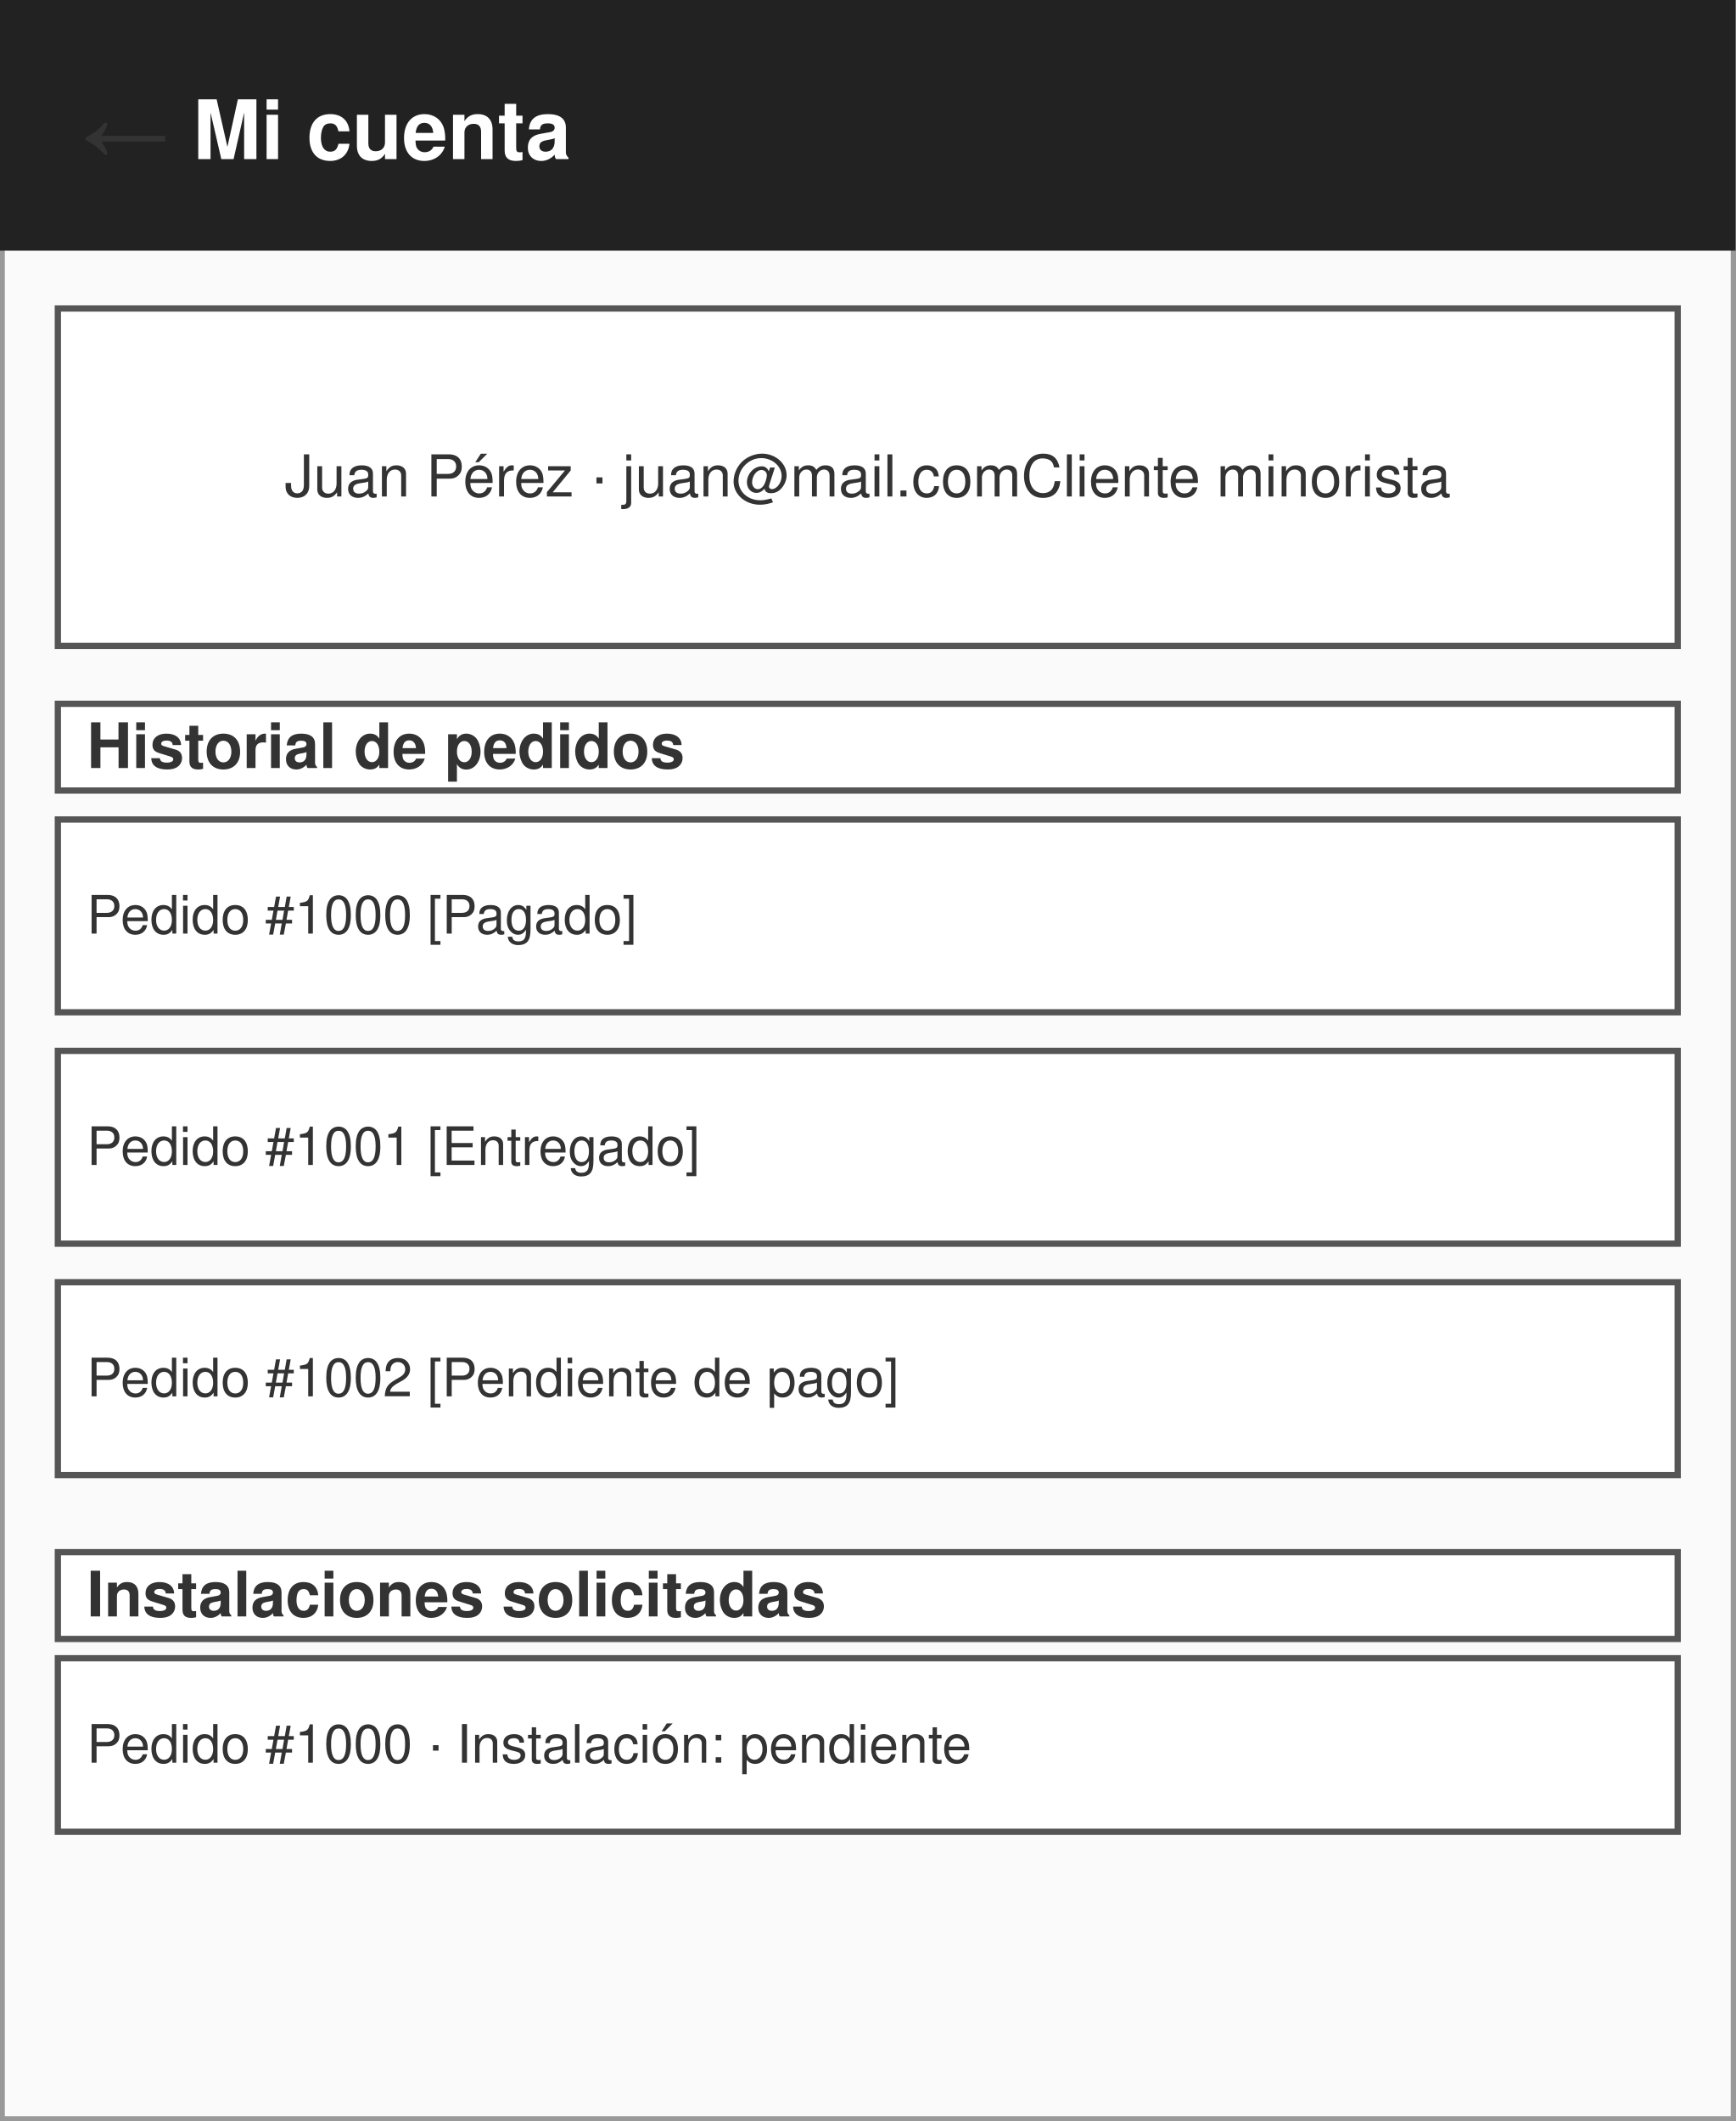
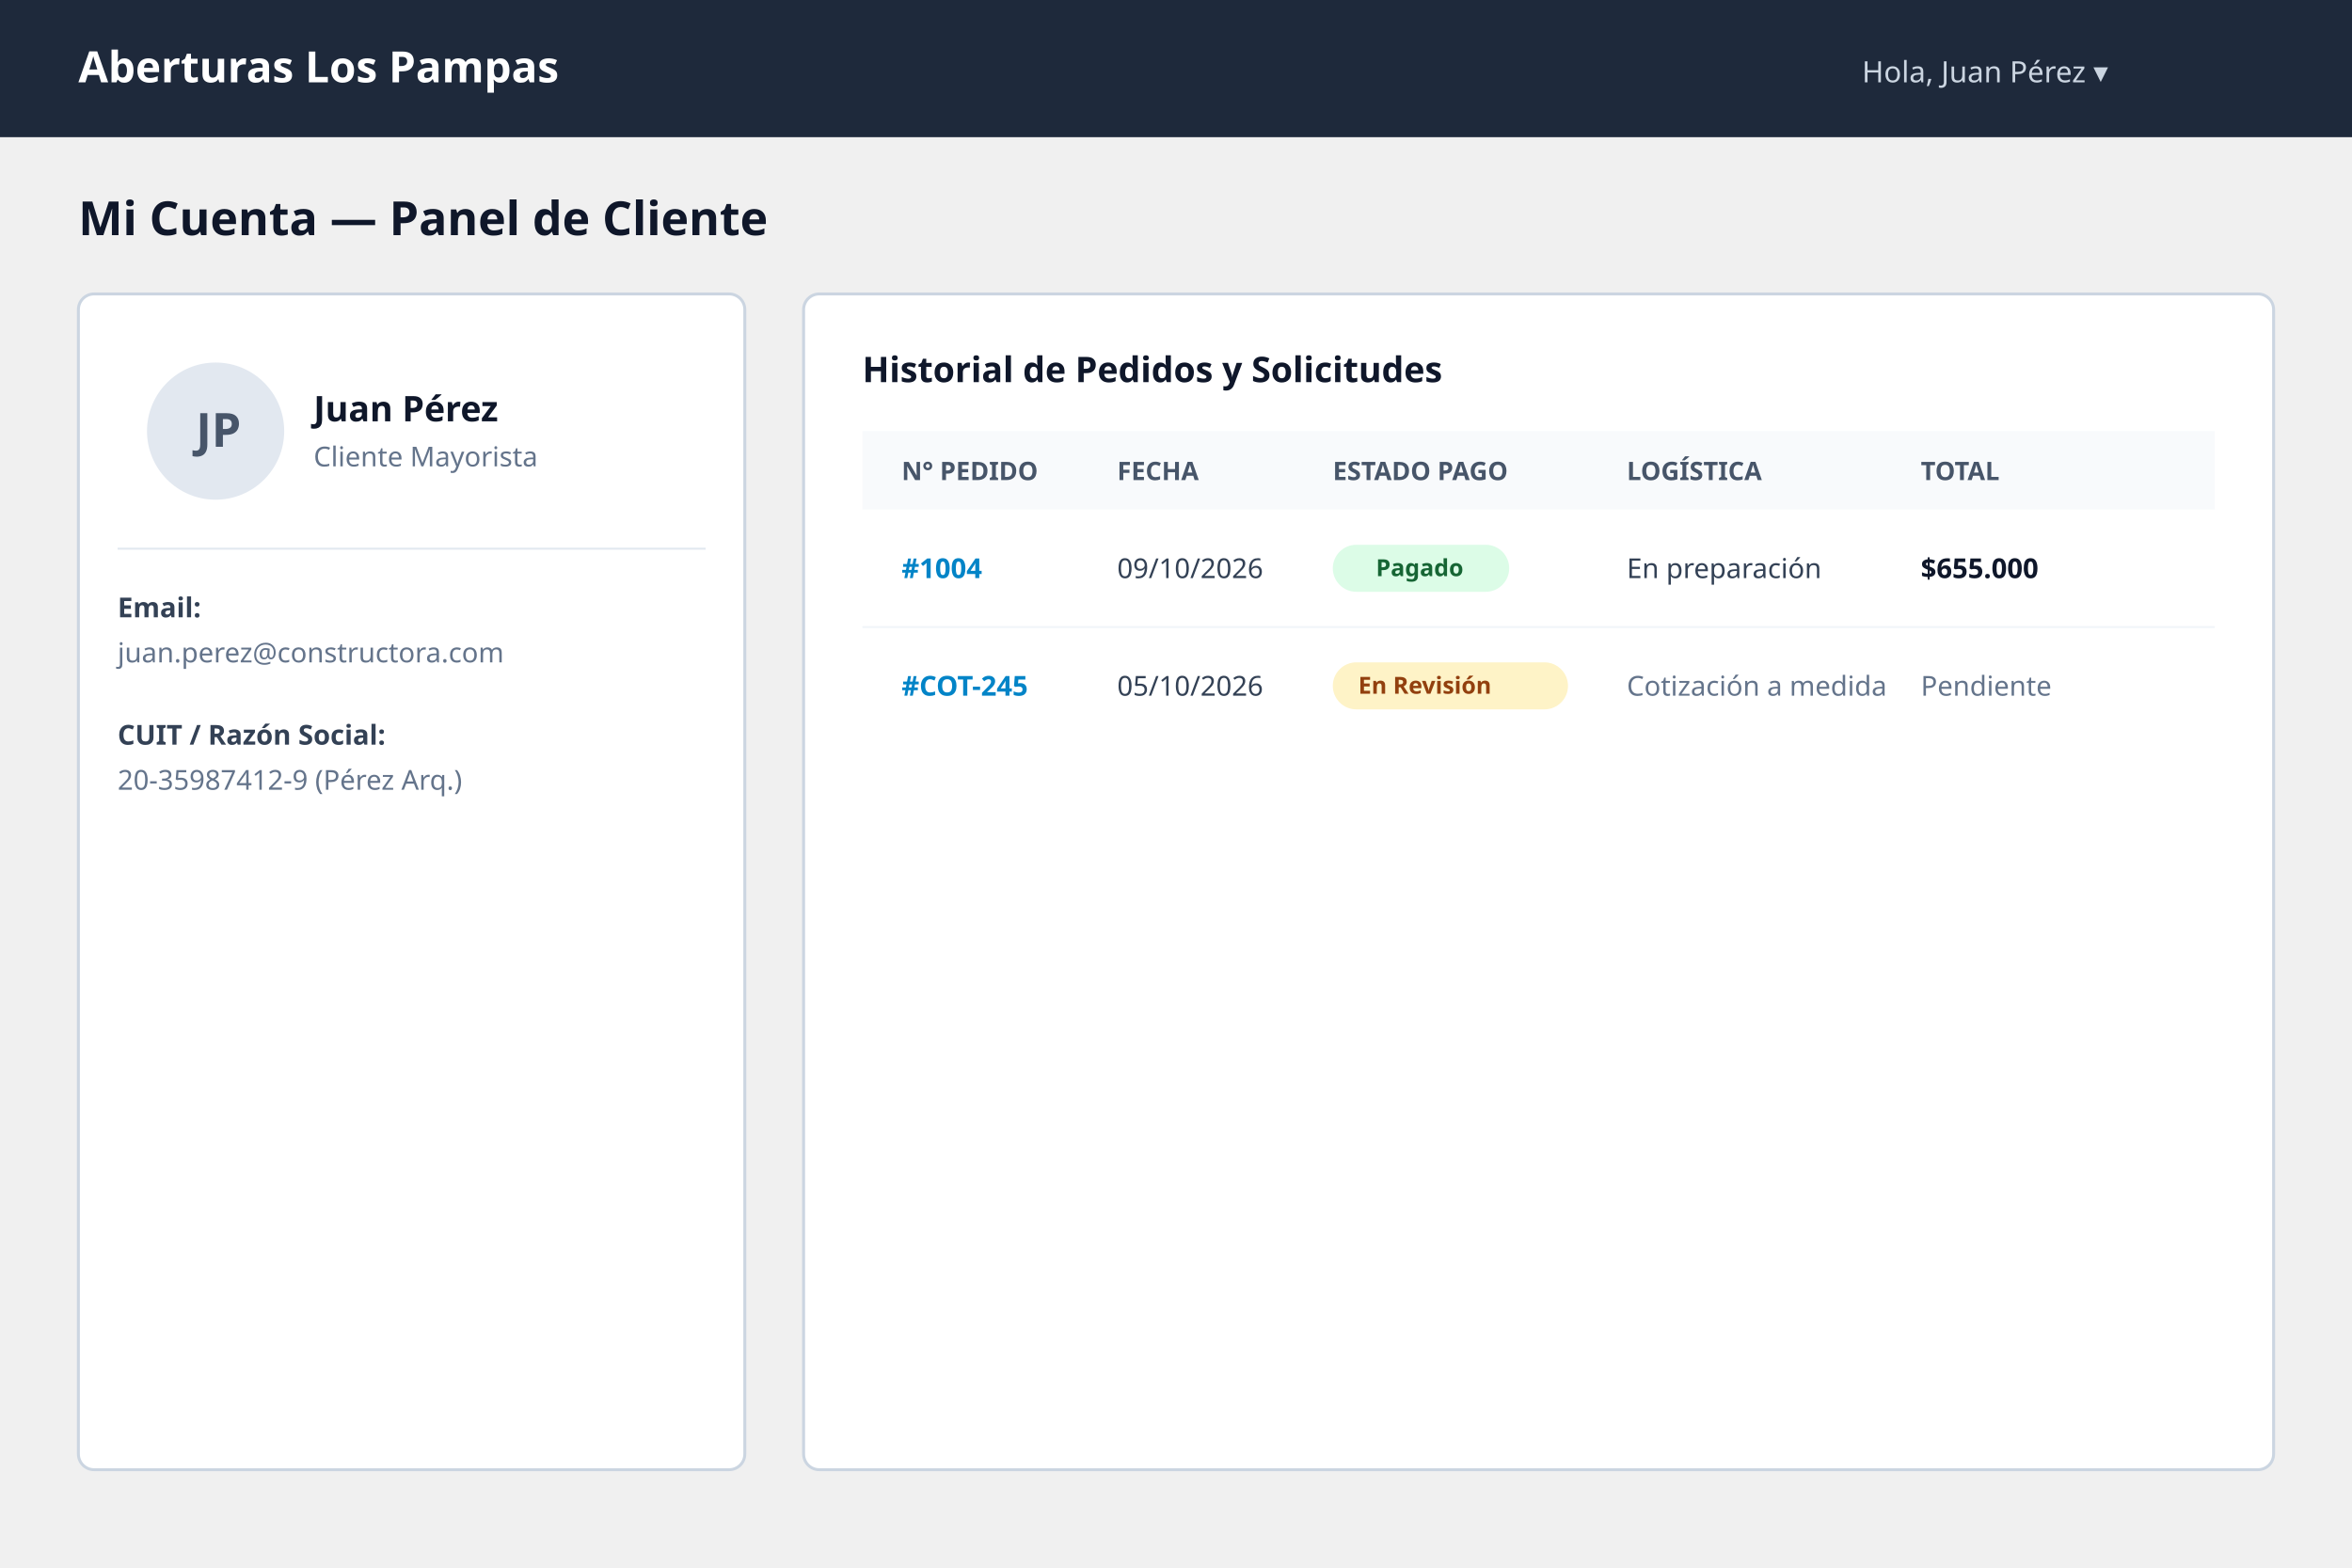
- <svg xmlns="http://www.w3.org/2000/svg" viewBox="0 0 360 440" font-family="Helvetica">
-   <rect x="0" y="0" width="360" height="440" fill="#fafafa" stroke="#999" stroke-width="2" />
-   <rect x="0" y="0" width="360" height="52" fill="#222" />
-   <text x="40" y="33" font-size="17" font-weight="bold" fill="#fff">Mi cuenta</text>
-   <text x="16" y="35" font-size="20" fill="#333">←</text>
-   <rect x="12" y="64" width="336" height="70" fill="#ffffff" stroke="#555" stroke-width="1.3" />
-   <text x="180.0" y="103.0" font-family="Helvetica" font-size="12" fill="#333" text-anchor="middle">Juan Pérez · juan@mail.com
- Cliente minorista</text>
-   <rect x="12" y="146" width="336" height="18" fill="#ffffff" stroke="#555" stroke-width="1.3" />
-   <text x="18" y="159.333" font-family="Helvetica" font-size="13" fill="#333" text-anchor="start" font-weight="bold">Historial de pedidos</text>
-   <rect x="12" y="170" width="336" height="40" fill="#ffffff" stroke="#555" stroke-width="1.3" />
-   <text x="18" y="193.667" font-family="Helvetica" font-size="11" fill="#333" text-anchor="start">Pedido #1000   [Pagado]</text>
-   <rect x="12" y="218" width="336" height="40" fill="#ffffff" stroke="#555" stroke-width="1.3" />
-   <text x="18" y="241.667" font-family="Helvetica" font-size="11" fill="#333" text-anchor="start">Pedido #1001   [Entregado]</text>
-   <rect x="12" y="266" width="336" height="40" fill="#ffffff" stroke="#555" stroke-width="1.3" />
-   <text x="18" y="289.667" font-family="Helvetica" font-size="11" fill="#333" text-anchor="start">Pedido #1002   [Pendiente de pago]</text>
-   <rect x="12" y="322" width="336" height="18" fill="#ffffff" stroke="#555" stroke-width="1.3" />
-   <text x="18" y="335.333" font-family="Helvetica" font-size="13" fill="#333" text-anchor="start" font-weight="bold">Instalaciones solicitadas</text>
-   <rect x="12" y="344" width="336" height="36" fill="#ffffff" stroke="#555" stroke-width="1.3" />
-   <text x="18" y="365.667" font-family="Helvetica" font-size="11" fill="#333" text-anchor="start">Pedido #1000 · Instalación: pendiente</text>
+ <svg xmlns="http://www.w3.org/2000/svg" viewBox="0 0 1200 800" width="100%" height="100%" style="background-color:#f8f9fa; font-family:system-ui, sans-serif;">
+   <rect x="0" y="0" width="1200" height="70" fill="#1e293b" />
+   <text x="40" y="42" fill="#ffffff" font-size="22" font-weight="bold">Aberturas Los Pampas</text>
+   <text x="950" y="42" fill="#cbd5e1" font-size="15">Hola, Juan Pérez ▾</text>
+   <text x="40" y="120" fill="#0f172a" font-size="24" font-weight="bold">Mi Cuenta — Panel de Cliente</text>
+   <rect x="40" y="150" width="340" height="600" rx="8" fill="#ffffff" stroke="#cbd5e1" stroke-width="1.5" />
+   <circle cx="110" cy="220" r="35" fill="#e2e8f0" />
+   <text x="100" y="228" fill="#475569" font-size="24" font-weight="bold">JP</text>
+   <text x="160" y="215" fill="#0f172a" font-size="18" font-weight="bold">Juan Pérez</text>
+   <text x="160" y="238" fill="#64748b" font-size="14">Cliente Mayorista</text>
+   <line x1="60" y1="280" x2="360" y2="280" stroke="#e2e8f0" stroke-width="1" />
+   <text x="60" y="315" fill="#334155" font-size="14" font-weight="bold">Email:</text>
+   <text x="60" y="338" fill="#64748b" font-size="14">juan.perez@constructora.com</text>
+   <text x="60" y="380" fill="#334155" font-size="14" font-weight="bold">CUIT / Razón Social:</text>
+   <text x="60" y="403" fill="#64748b" font-size="14">20-35987412-9 (Pérez Arq.)</text>
+   <rect x="410" y="150" width="750" height="600" rx="8" fill="#ffffff" stroke="#cbd5e1" stroke-width="1.5" />
+   <text x="440" y="195" fill="#0f172a" font-size="18" font-weight="bold">Historial de Pedidos y Solicitudes</text>
+   <rect x="440" y="220" width="690" height="40" fill="#f8fafc" />
+   <text x="460" y="245" fill="#475569" font-size="13" font-weight="bold">N° PEDIDO</text>
+   <text x="570" y="245" fill="#475569" font-size="13" font-weight="bold">FECHA</text>
+   <text x="680" y="245" fill="#475569" font-size="13" font-weight="bold">ESTADO PAGO</text>
+   <text x="830" y="245" fill="#475569" font-size="13" font-weight="bold">LOGÍSTICA</text>
+   <text x="980" y="245" fill="#475569" font-size="13" font-weight="bold">TOTAL</text>
+   <text x="460" y="295" fill="#0284c7" font-size="14" font-weight="bold">#1004</text>
+   <text x="570" y="295" fill="#334155" font-size="14">09/10/2026</text>
+   <rect x="680" y="278" width="90" height="24" rx="12" fill="#dcfce7" />
+   <text x="702" y="294" fill="#166534" font-size="12" font-weight="bold">Pagado</text>
+   <text x="830" y="295" fill="#334155" font-size="14">En preparación</text>
+   <text x="980" y="295" fill="#0f172a" font-size="14" font-weight="bold">$655.000</text>
+   <line x1="440" y1="320" x2="1130" y2="320" stroke="#f1f5f9" stroke-width="1" />
+   <text x="460" y="355" fill="#0284c7" font-size="14" font-weight="bold">#COT-245</text>
+   <text x="570" y="355" fill="#334155" font-size="14">05/10/2026</text>
+   <rect x="680" y="338" width="120" height="24" rx="12" fill="#fef3c7" />
+   <text x="693" y="354" fill="#92400e" font-size="12" font-weight="bold">En Revisión</text>
+   <text x="830" y="355" fill="#64748b" font-size="14">Cotización a medida</text>
+   <text x="980" y="355" fill="#64748b" font-size="14">Pendiente</text>
</svg>
